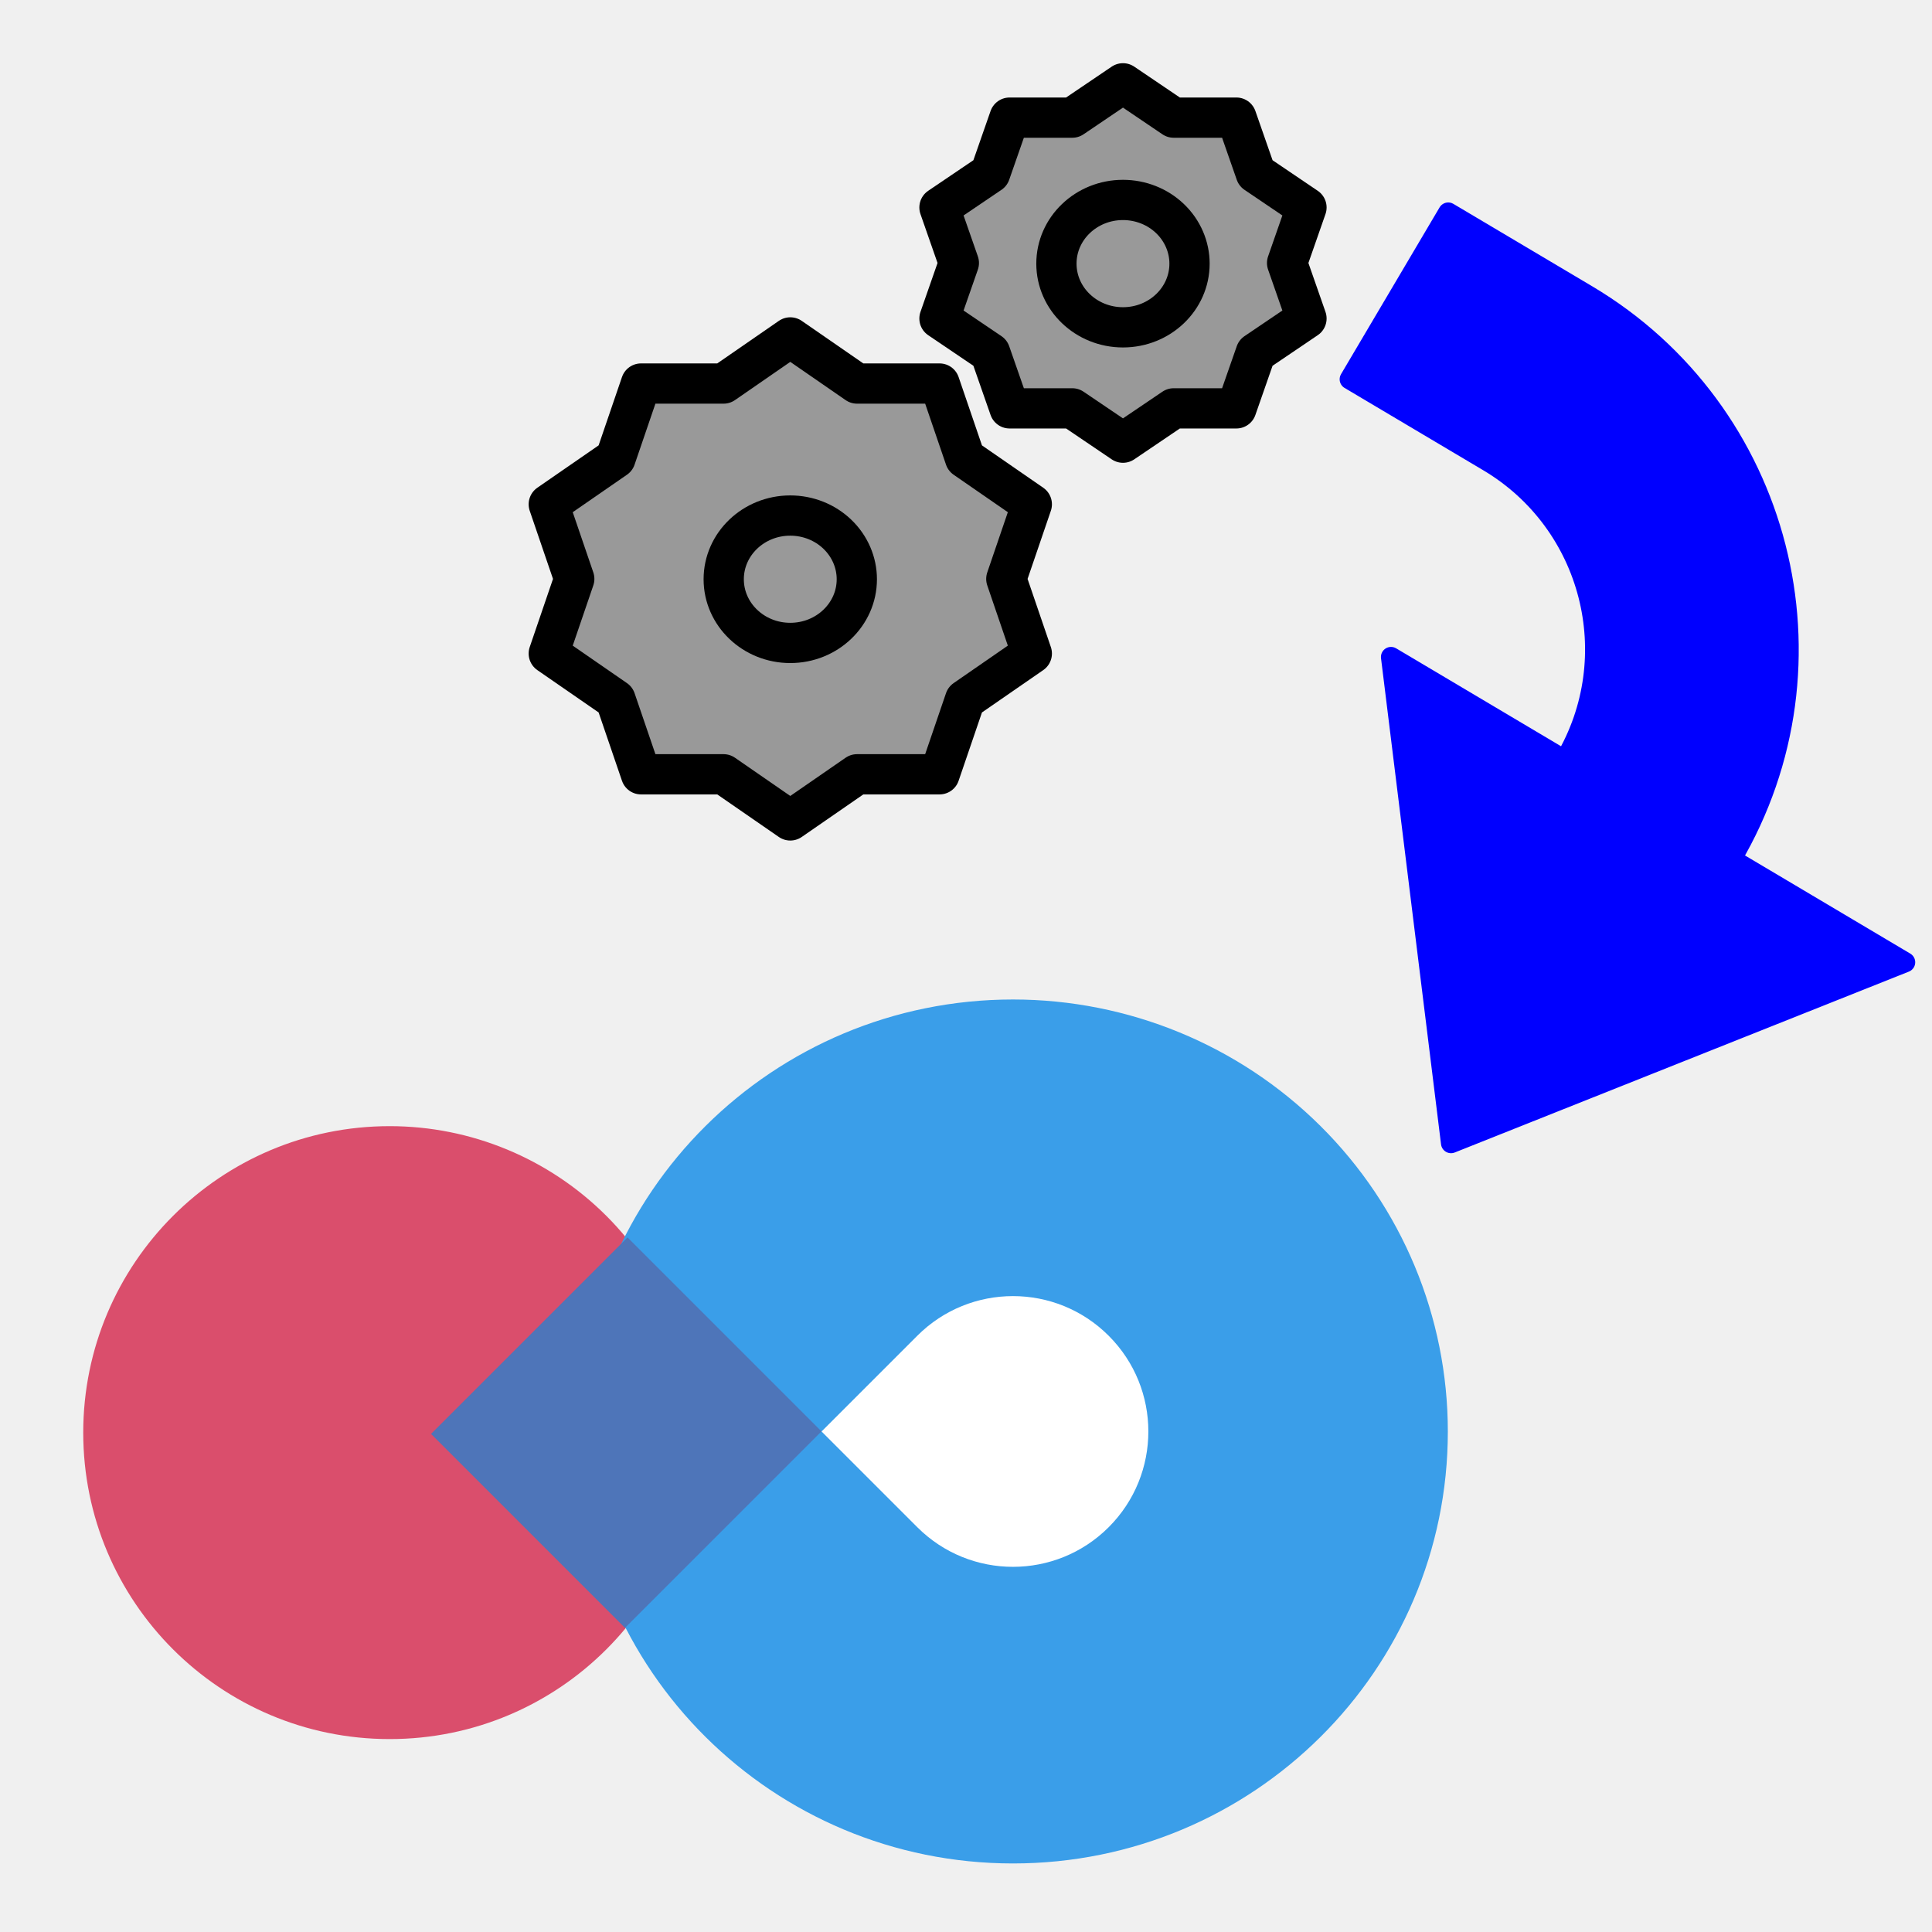
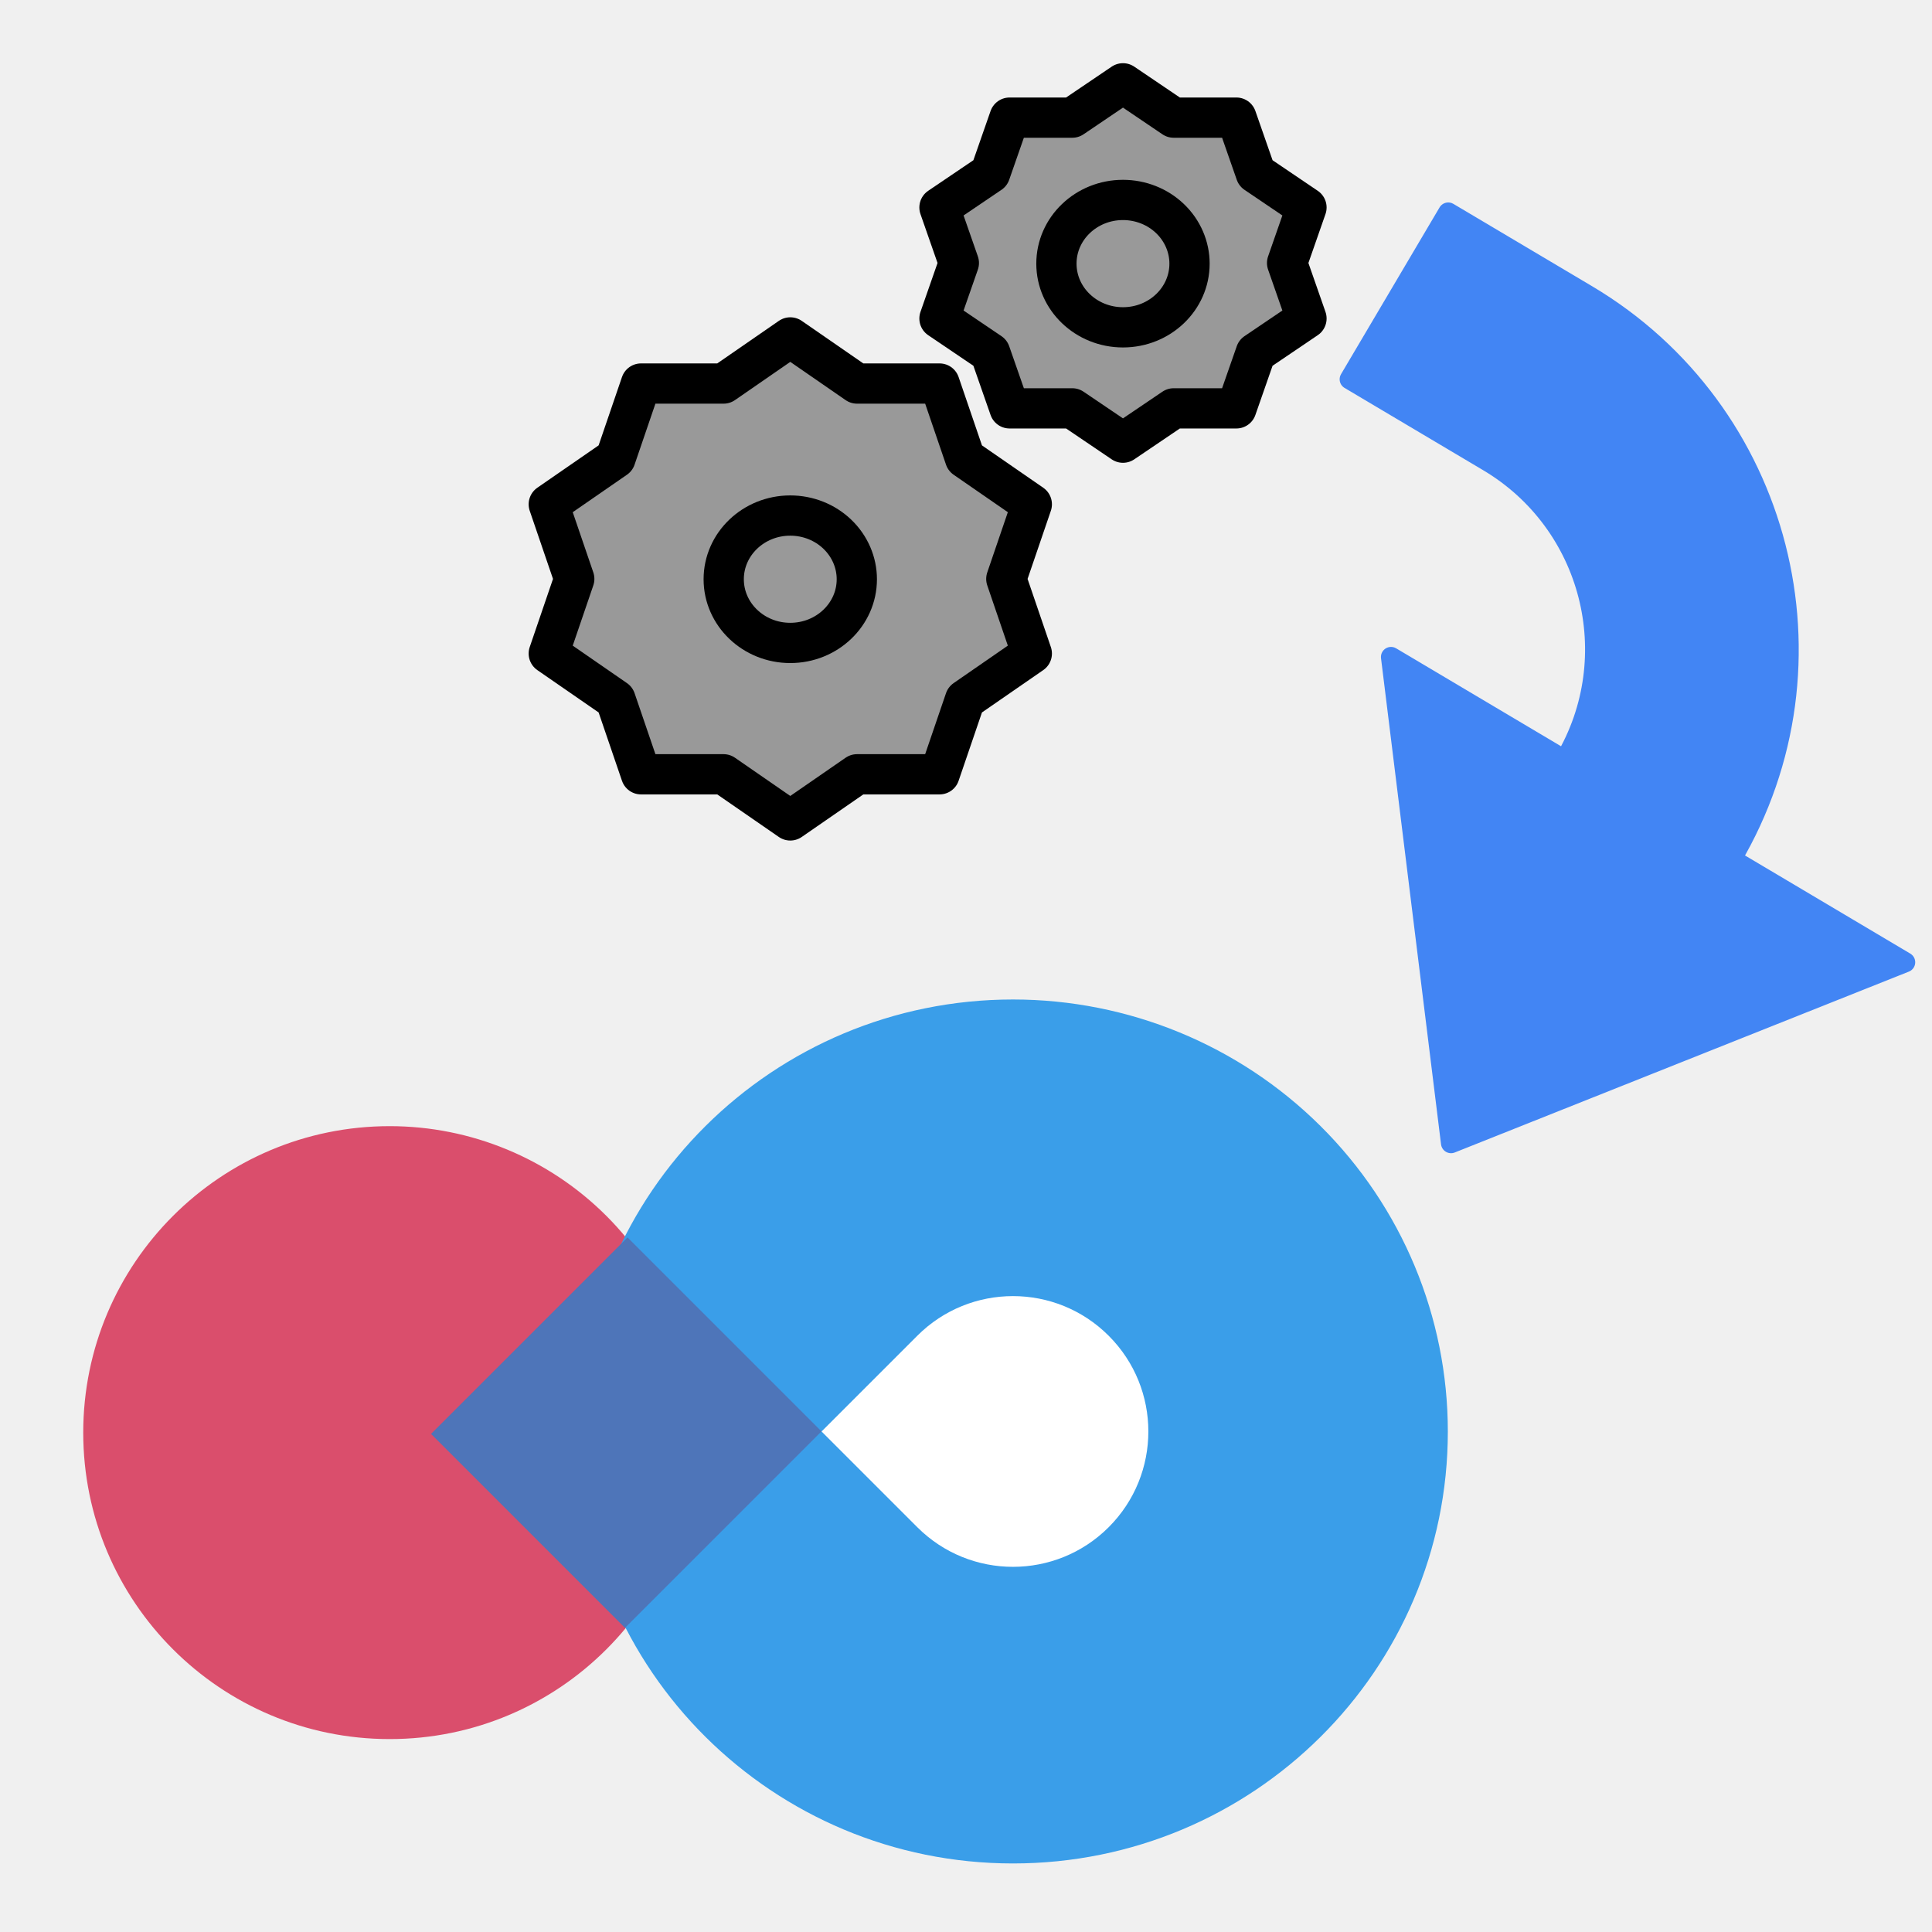
<svg xmlns="http://www.w3.org/2000/svg" version="1.1" viewBox="0.0 0.0 96.0 96.0" fill="none" stroke="none" stroke-linecap="square" stroke-miterlimit="10">
  <clipPath id="g1c14d1f6e3c_0_0.0">
    <path d="m0 0l96.0 0l0 96.0l-96.0 0l0 -96.0z" clip-rule="nonzero" />
  </clipPath>
  <g clip-path="url(#g1c14d1f6e3c_0_0.0)">
    <path fill="#000000" fill-opacity="0.0" d="m0 0l96.0 0l0 96.0l-96.0 0z" fill-rule="evenodd" />
    <path fill="#da4e6c" d="m4.136 71.186l0 0c0 -8.41 6.818 -15.228 15.228 -15.228l0 0c4.039 0 7.912 1.604 10.768 4.46c2.856 2.856 4.46 6.729 4.46 10.768l0 0c0 8.41 -6.818 15.228 -15.228 15.228l0 0c-8.41 0 -15.228 -6.818 -15.228 -15.228z" fill-rule="evenodd" />
    <path fill="#3a9ee9" d="m28.73 71.129l0 0c0 -11.855 9.673 -21.465 21.606 -21.465l0 0c5.73 0 11.226 2.261 15.278 6.287c4.052 4.025 6.328 9.485 6.328 15.178l0 0c0 11.855 -9.673 21.465 -21.606 21.465l0 0c-11.933 0 -21.606 -9.61 -21.606 -21.465z" fill-rule="evenodd" />
-     <path fill="#0000ff" d="m71.962 10.56l6.888 4.089l0 0c9.708 5.764 12.923 18.317 7.18 28.037l0 0l8.636 5.128l-22.565 8.988l-2.983 -24.157l8.636 5.128l0 0l0 0c3.039 -5.144 1.338 -11.787 -3.8 -14.838l-6.888 -4.089z" fill-rule="evenodd" />
-     <path stroke="#0000ff" stroke-width="1.0" stroke-linejoin="round" stroke-linecap="butt" d="m71.962 10.56l6.888 4.089l0 0c9.708 5.764 12.923 18.317 7.18 28.037l0 0l8.636 5.128l-22.565 8.988l-2.983 -24.157l8.636 5.128l0 0l0 0c3.039 -5.144 1.338 -11.787 -3.8 -14.838l-6.888 -4.089z" fill-rule="evenodd" />
+     <path fill="#4285f4" d="m71.962 10.56l6.888 4.089l0 0c9.708 5.764 12.923 18.317 7.18 28.037l0 0l8.636 5.128l-22.565 8.988l-2.983 -24.157l8.636 5.128l0 0l0 0c3.039 -5.144 1.338 -11.787 -3.8 -14.838l-6.888 -4.089z" fill-rule="evenodd" />
+     <path stroke="#4285f4" stroke-width="1.0" stroke-linejoin="round" stroke-linecap="butt" d="m71.962 10.56l6.888 4.089l0 0c9.708 5.764 12.923 18.317 7.18 28.037l0 0l8.636 5.128l-22.565 8.988l-2.983 -24.157l8.636 5.128l0 0l0 0c3.039 -5.144 1.338 -11.787 -3.8 -14.838l-6.888 -4.089z" fill-rule="evenodd" />
    <path fill="#999999" d="m27.268 25.058l3.317 -2.292l1.267 -3.708l4.1 -1.04904175E-4l3.317 -2.292l3.317 2.292l4.1 1.04904175E-4l1.267 3.708l3.317 2.292l-1.267 3.708l1.267 3.708l-3.317 2.292l-1.267 3.708l-4.1 1.02996826E-4l-3.317 2.292l-3.317 -2.292l-4.1 -1.02996826E-4l-1.267 -3.708l-3.317 -2.292l1.267 -3.708z" fill-rule="evenodd" />
    <path stroke="#000000" stroke-width="2.0" stroke-linejoin="round" stroke-linecap="butt" d="m27.268 25.058l3.317 -2.292l1.267 -3.708l4.1 -1.04904175E-4l3.317 -2.292l3.317 2.292l4.1 1.04904175E-4l1.267 3.708l3.317 2.292l-1.267 3.708l1.267 3.708l-3.317 2.292l-1.267 3.708l-4.1 1.02996826E-4l-3.317 2.292l-3.317 -2.292l-4.1 -1.02996826E-4l-1.267 -3.708l-3.317 -2.292l1.267 -3.708z" fill-rule="evenodd" />
    <path fill="#999999" d="m46.682 10.309l2.52 -1.705l0.963 -2.759l3.115 -7.772446E-5l2.52 -1.705l2.52 1.705l3.115 7.772446E-5l0.963 2.759l2.52 1.705l-0.963 2.759l0.963 2.759l-2.52 1.705l-0.963 2.759l-3.115 7.8201294E-5l-2.52 1.705l-2.52 -1.705l-3.115 -7.8201294E-5l-0.963 -2.759l-2.52 -1.705l0.963 -2.759z" fill-rule="evenodd" />
    <path stroke="#000000" stroke-width="2.0" stroke-linejoin="round" stroke-linecap="butt" d="m46.682 10.309l2.52 -1.705l0.963 -2.759l3.115 -7.772446E-5l2.52 -1.705l2.52 1.705l3.115 7.772446E-5l0.963 2.759l2.52 1.705l-0.963 2.759l0.963 2.759l-2.52 1.705l-0.963 2.759l-3.115 7.8201294E-5l-2.52 1.705l-2.52 -1.705l-3.115 -7.8201294E-5l-0.963 -2.759l-2.52 -1.705l0.963 -2.759z" fill-rule="evenodd" />
    <path fill="#000000" fill-opacity="0.0" d="m35.961 28.782l0 0c0 -1.748 1.481 -3.165 3.307 -3.165l0 0c0.877 0 1.718 0.333 2.338 0.927c0.62 0.594 0.969 1.399 0.969 2.238l0 0c0 1.748 -1.481 3.165 -3.307 3.165l0 0c-1.826 0 -3.307 -1.417 -3.307 -3.165z" fill-rule="evenodd" />
    <path stroke="#000000" stroke-width="2.0" stroke-linejoin="round" stroke-linecap="butt" d="m35.961 28.782l0 0c0 -1.748 1.481 -3.165 3.307 -3.165l0 0c0.877 0 1.718 0.333 2.338 0.927c0.62 0.594 0.969 1.399 0.969 2.238l0 0c0 1.748 -1.481 3.165 -3.307 3.165l0 0c-1.826 0 -3.307 -1.417 -3.307 -3.165z" fill-rule="evenodd" />
    <path fill="#000000" fill-opacity="0.0" d="m52.493 13.1l0 0c0 -1.748 1.481 -3.165 3.307 -3.165l0 0c0.877 0 1.718 0.333 2.338 0.927c0.62 0.594 0.969 1.399 0.969 2.238l0 0c0 1.748 -1.481 3.165 -3.307 3.165l0 0c-1.826 0 -3.307 -1.417 -3.307 -3.165z" fill-rule="evenodd" />
    <path stroke="#000000" stroke-width="2.0" stroke-linejoin="round" stroke-linecap="butt" d="m52.493 13.1l0 0c0 -1.748 1.481 -3.165 3.307 -3.165l0 0c0.877 0 1.718 0.333 2.338 0.927c0.62 0.594 0.969 1.399 0.969 2.238l0 0c0 1.748 -1.481 3.165 -3.307 3.165l0 0c-1.826 0 -3.307 -1.417 -3.307 -3.165z" fill-rule="evenodd" />
    <path fill="#4e75b9" d="m31.181 61.486l9.638 9.638l-9.764 9.764l-9.638 -9.638z" fill-rule="evenodd" />
    <path fill="#ffffff" d="m55.091 75.885l0 0c-2.627 2.627 -6.885 2.627 -9.512 0q-2.378 -2.378 -4.756 -4.756q2.378 -2.378 4.756 -4.756l0 0c2.627 -2.627 6.885 -2.627 9.512 0l0 0c2.627 2.627 2.627 6.885 0 9.512z" fill-rule="evenodd" />
  </g>
</svg>
